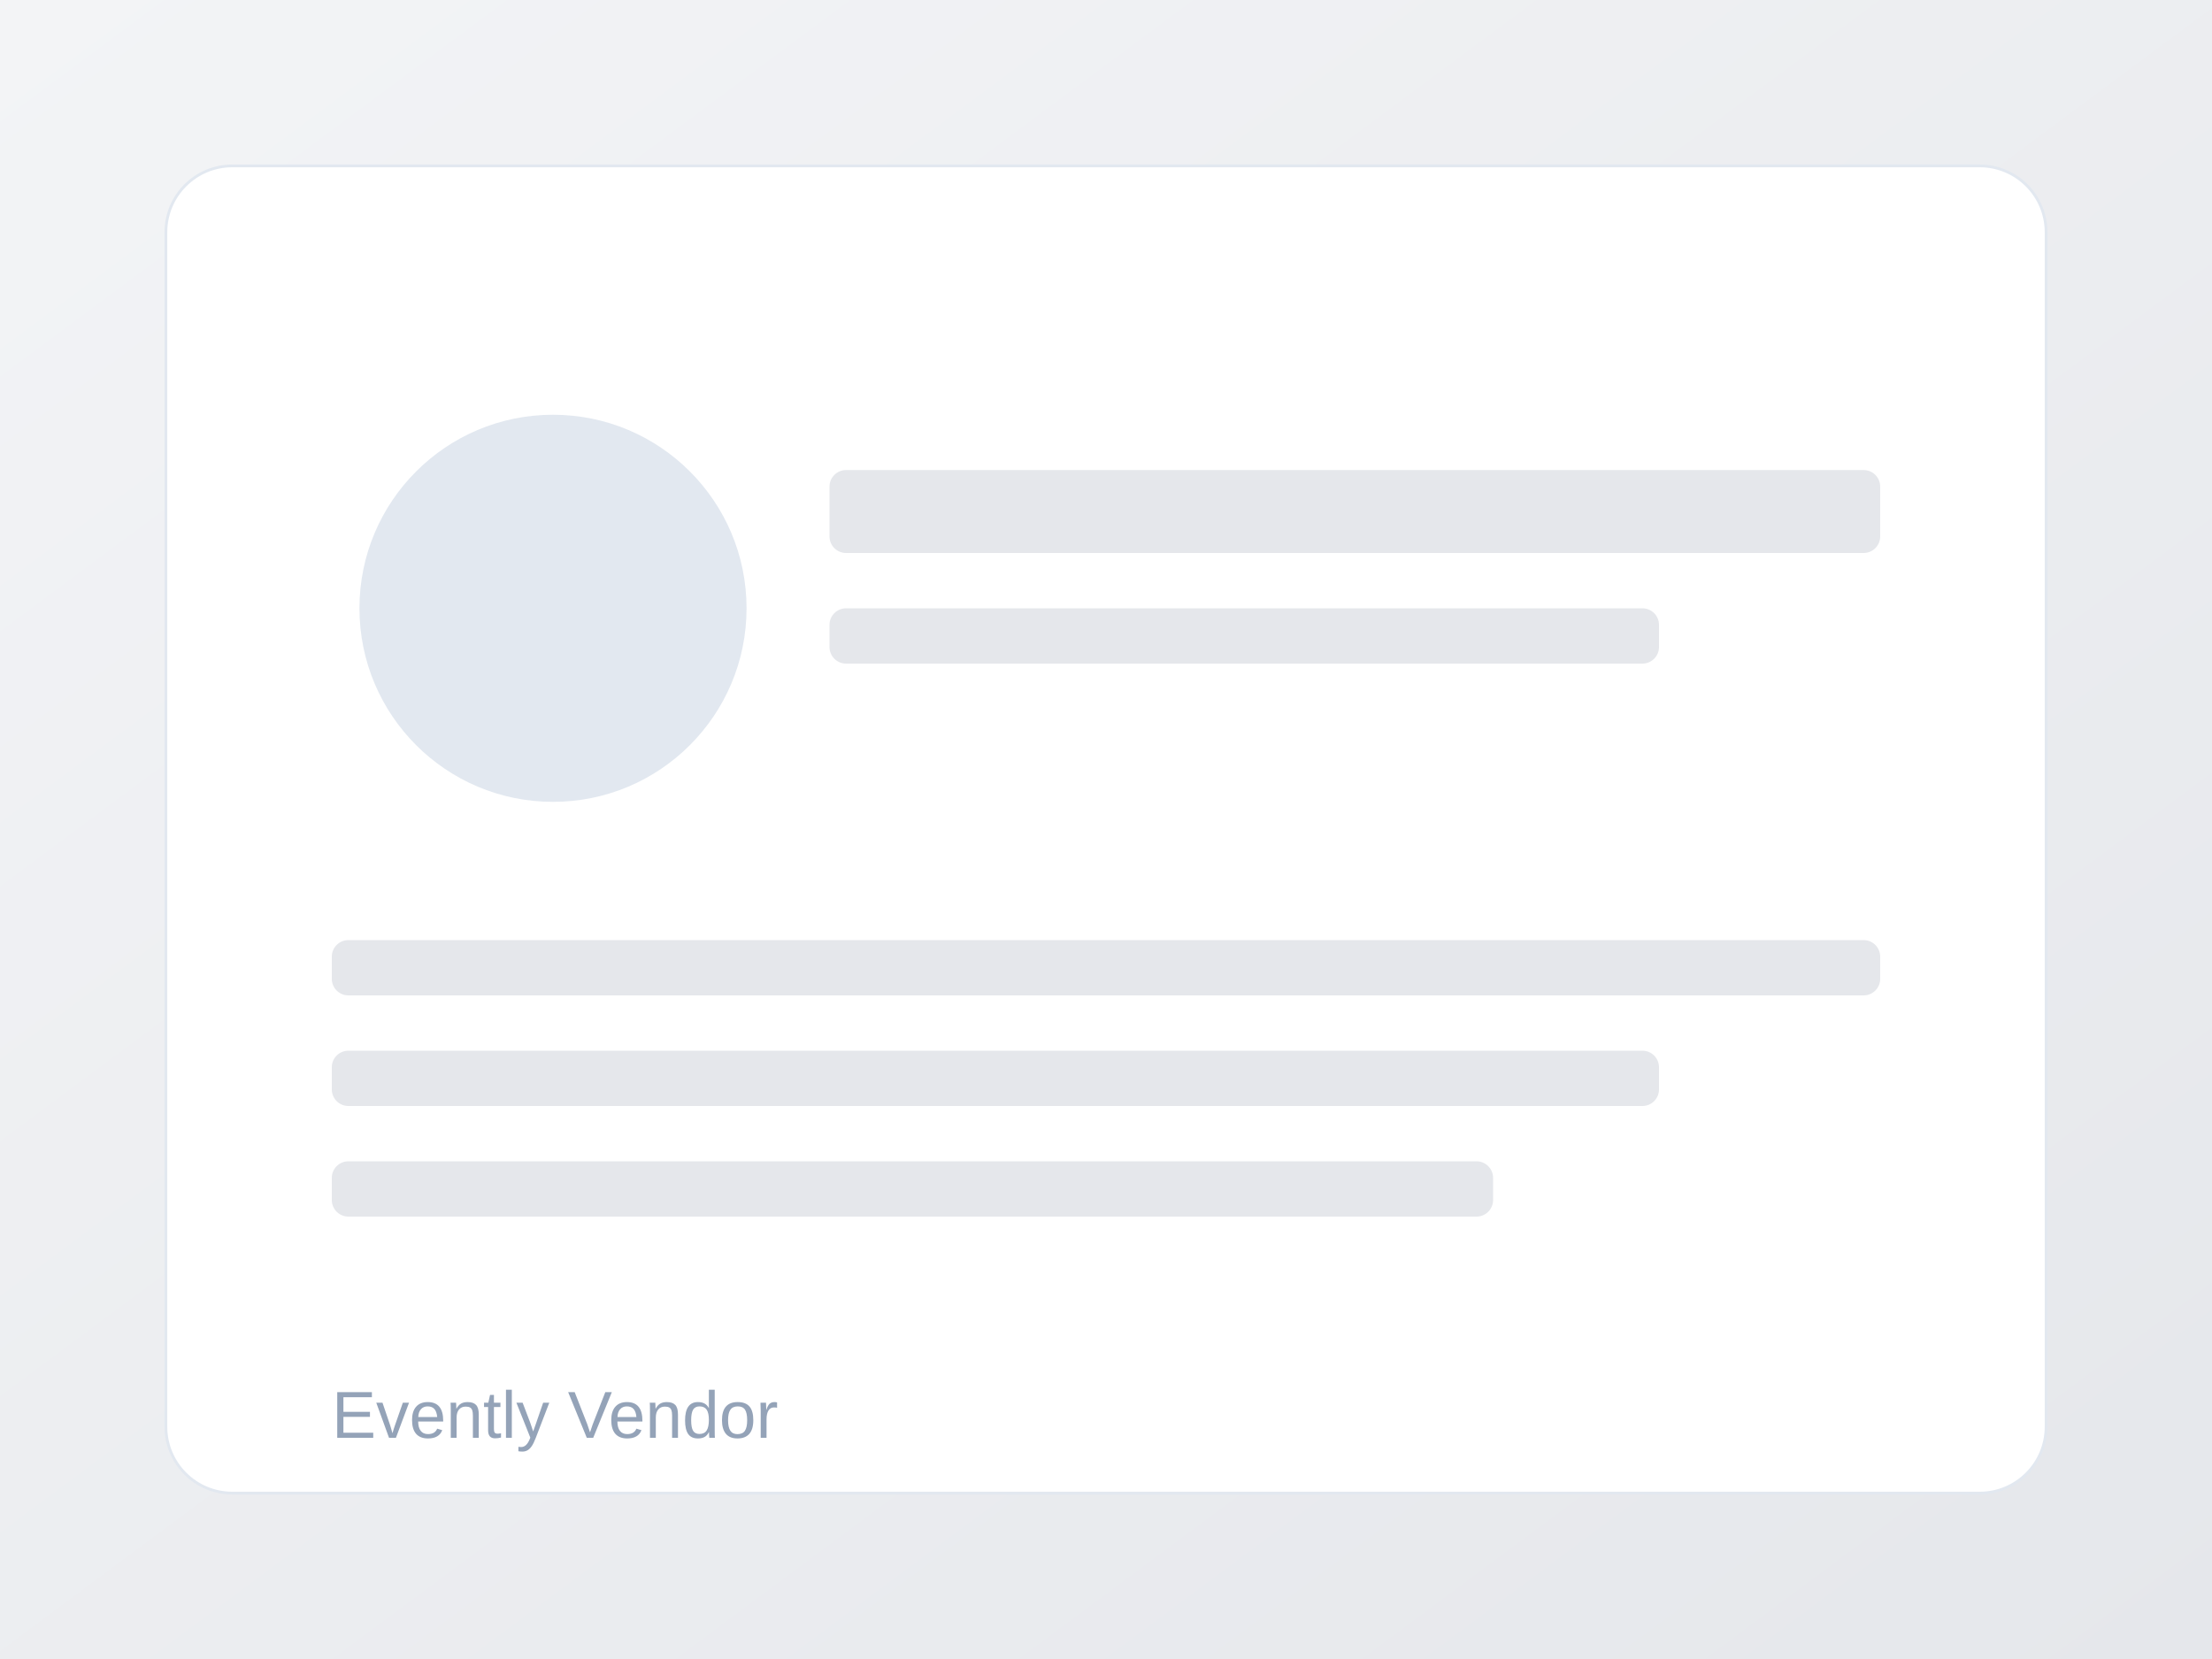
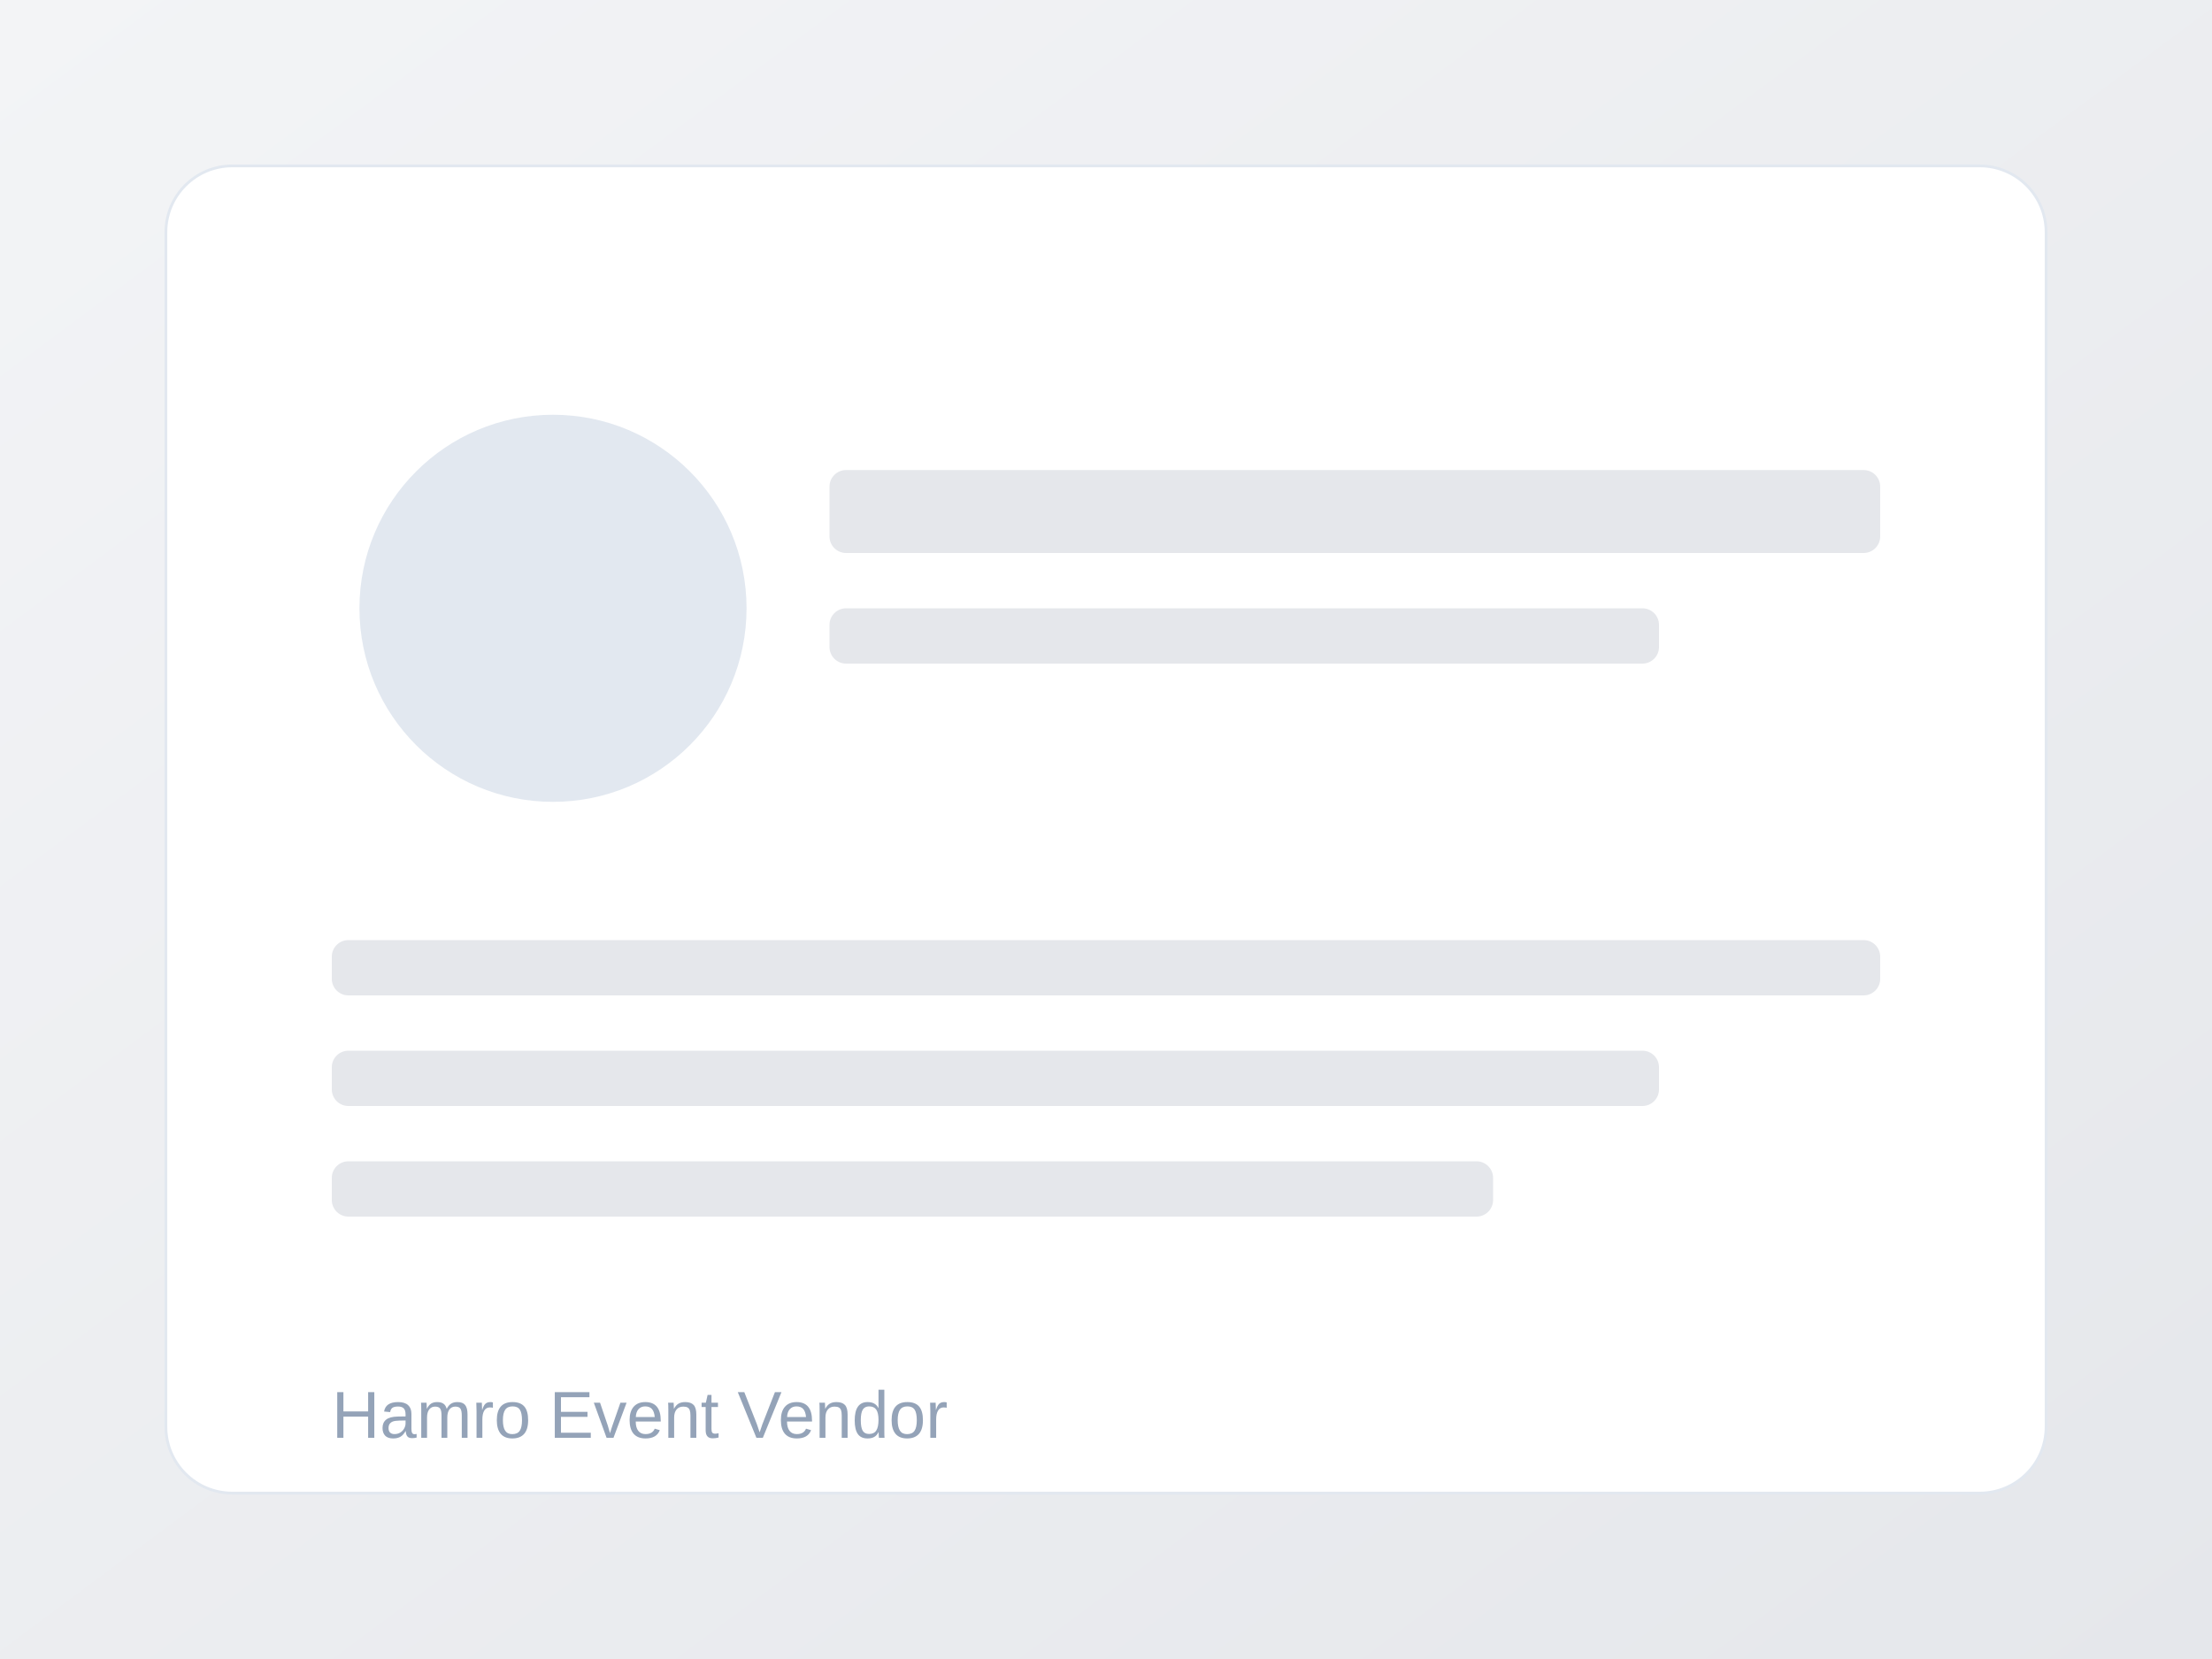
<svg xmlns="http://www.w3.org/2000/svg" width="800" height="600" viewBox="0 0 800 600">
  <defs>
    <linearGradient id="bg" x1="0" y1="0" x2="1" y2="1">
      <stop offset="0%" stop-color="#f3f4f6" />
      <stop offset="100%" stop-color="#e5e7eb" />
    </linearGradient>
  </defs>
  <rect width="800" height="600" fill="url(#bg)" />
  <rect x="60" y="60" width="680" height="480" rx="24" fill="#ffffff" stroke="#e2e8f0" />
  <circle cx="200" cy="220" r="70" fill="#e2e8f0" />
  <rect x="300" y="170" width="380" height="30" rx="6" fill="#e5e7eb" />
  <rect x="300" y="220" width="300" height="20" rx="6" fill="#e5e7eb" />
  <rect x="120" y="340" width="560" height="20" rx="6" fill="#e5e7eb" />
  <rect x="120" y="380" width="480" height="20" rx="6" fill="#e5e7eb" />
  <rect x="120" y="420" width="420" height="20" rx="6" fill="#e5e7eb" />
  <text x="120" y="520" font-family="Arial, sans-serif" font-size="24" fill="#94a3b8">
-     Evently Vendor
+     Hamro Event Vendor
  </text>
</svg>
